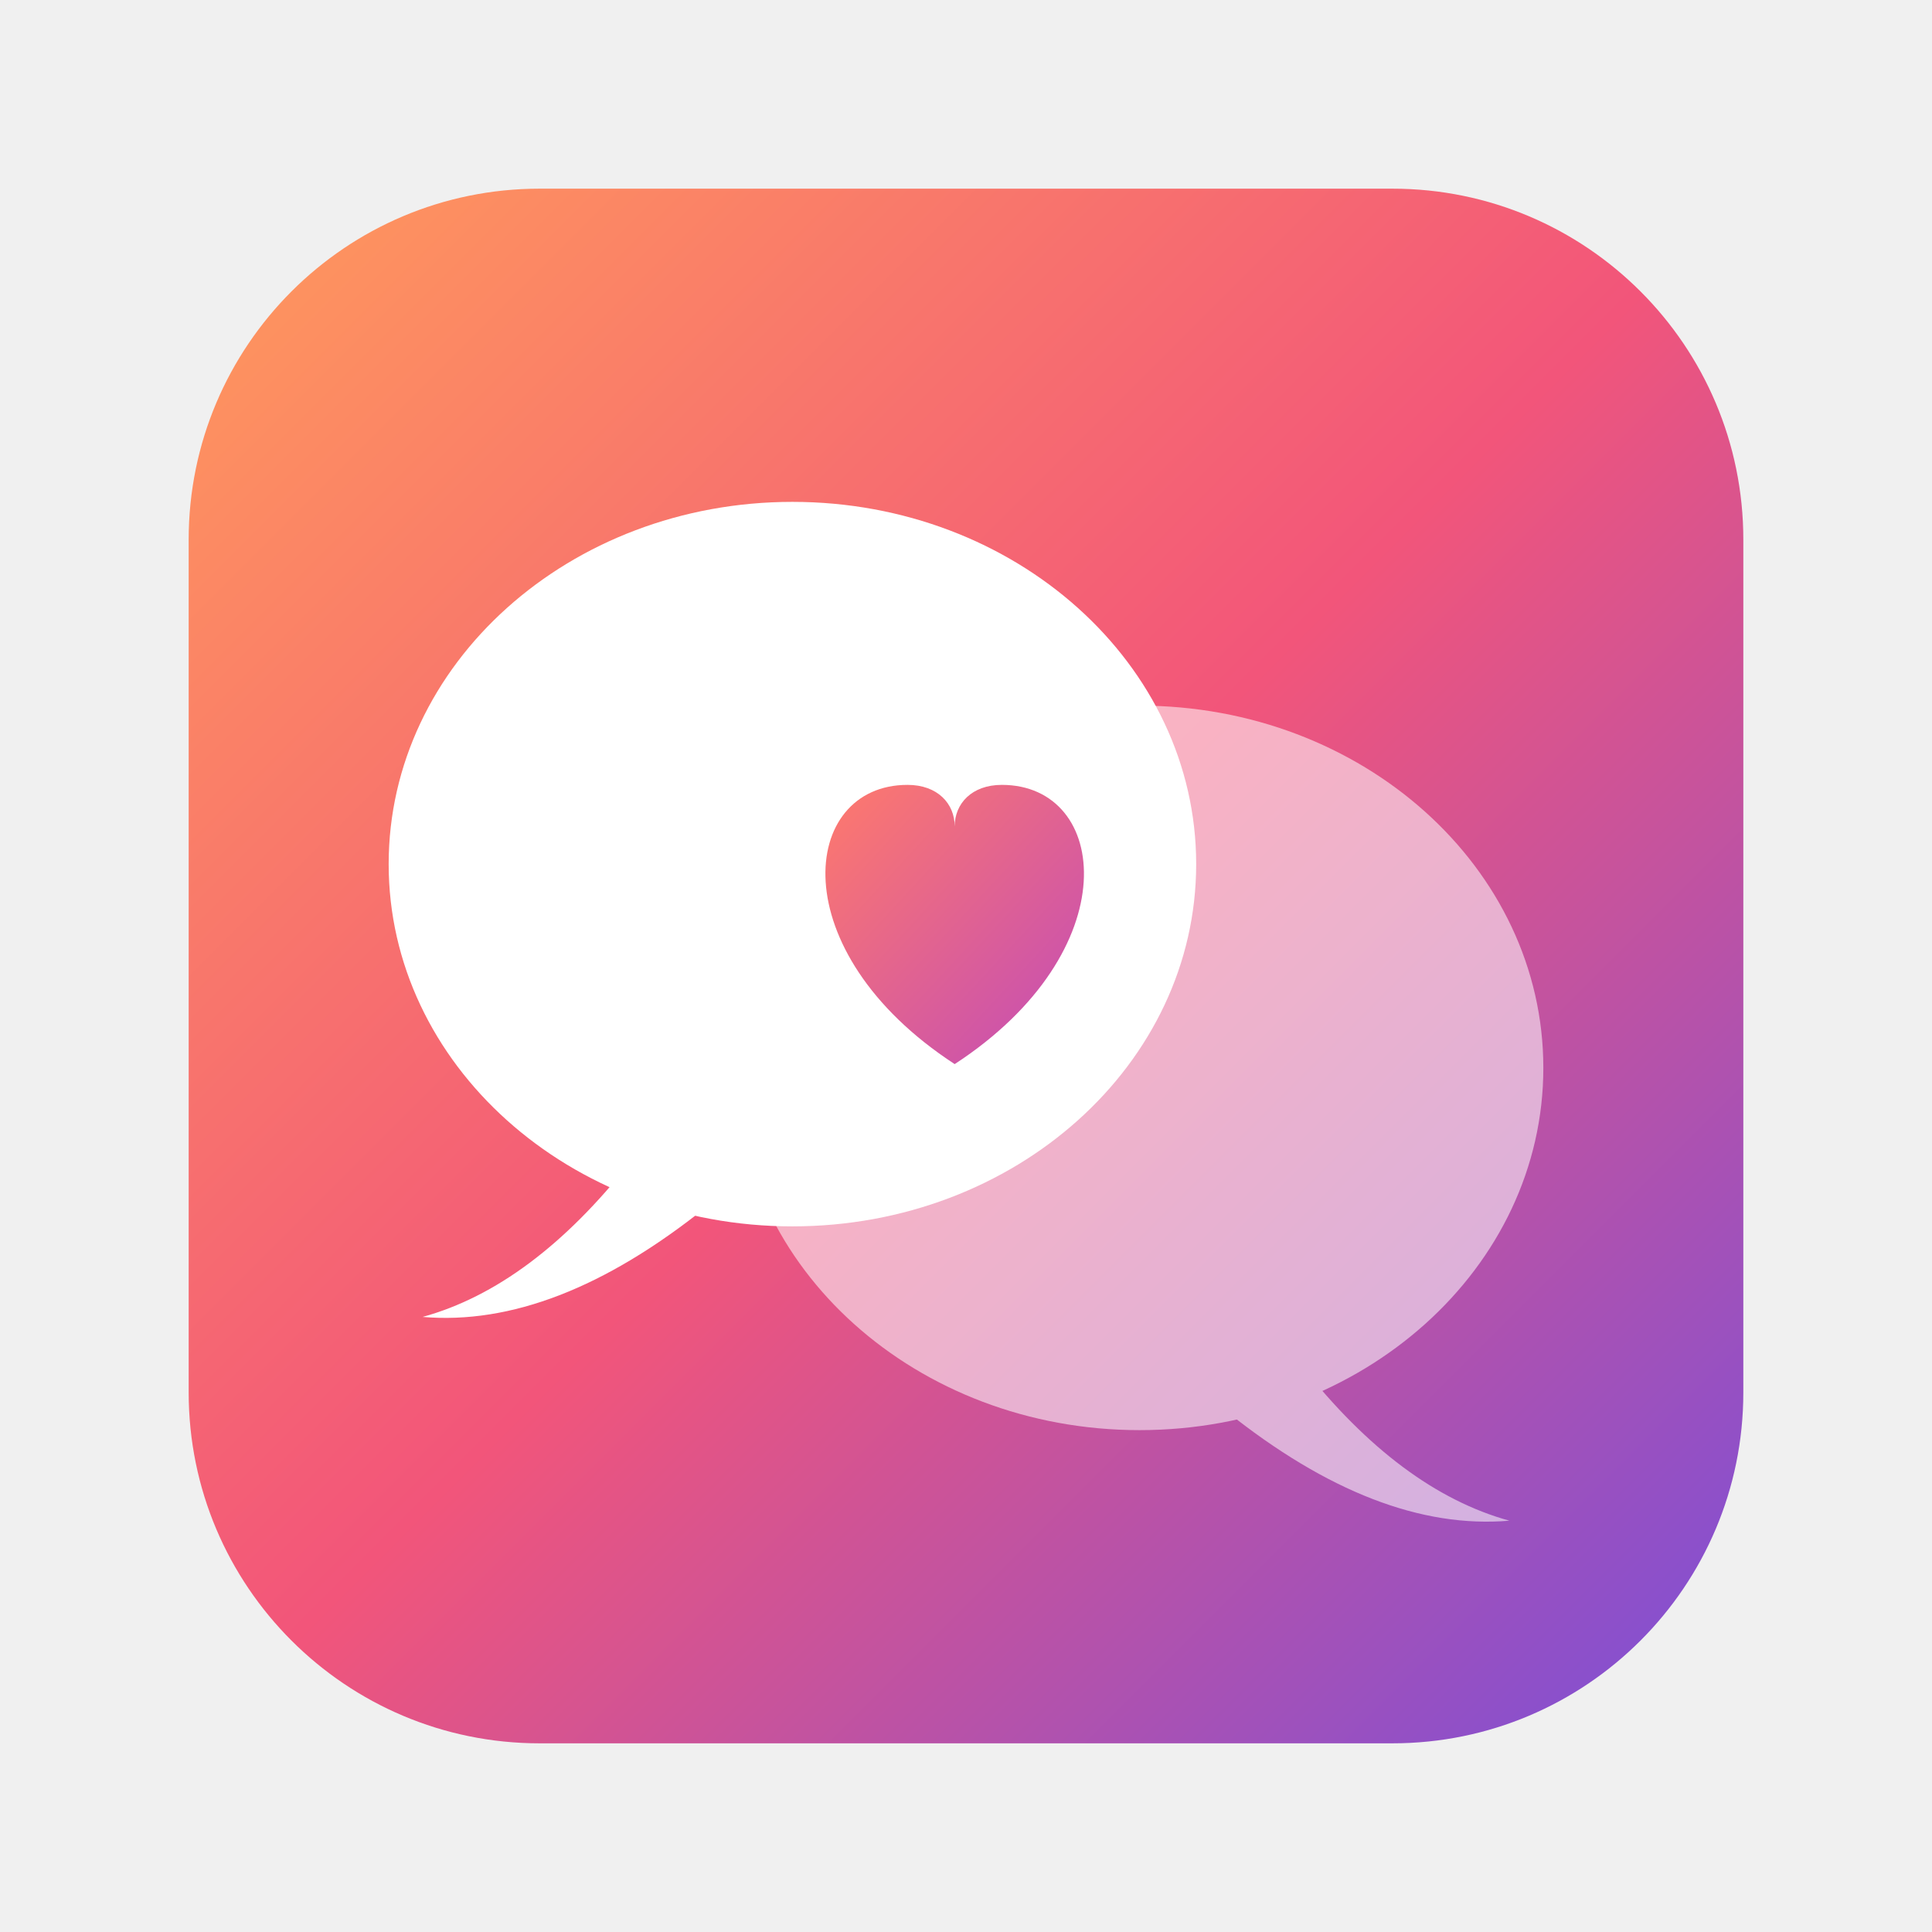
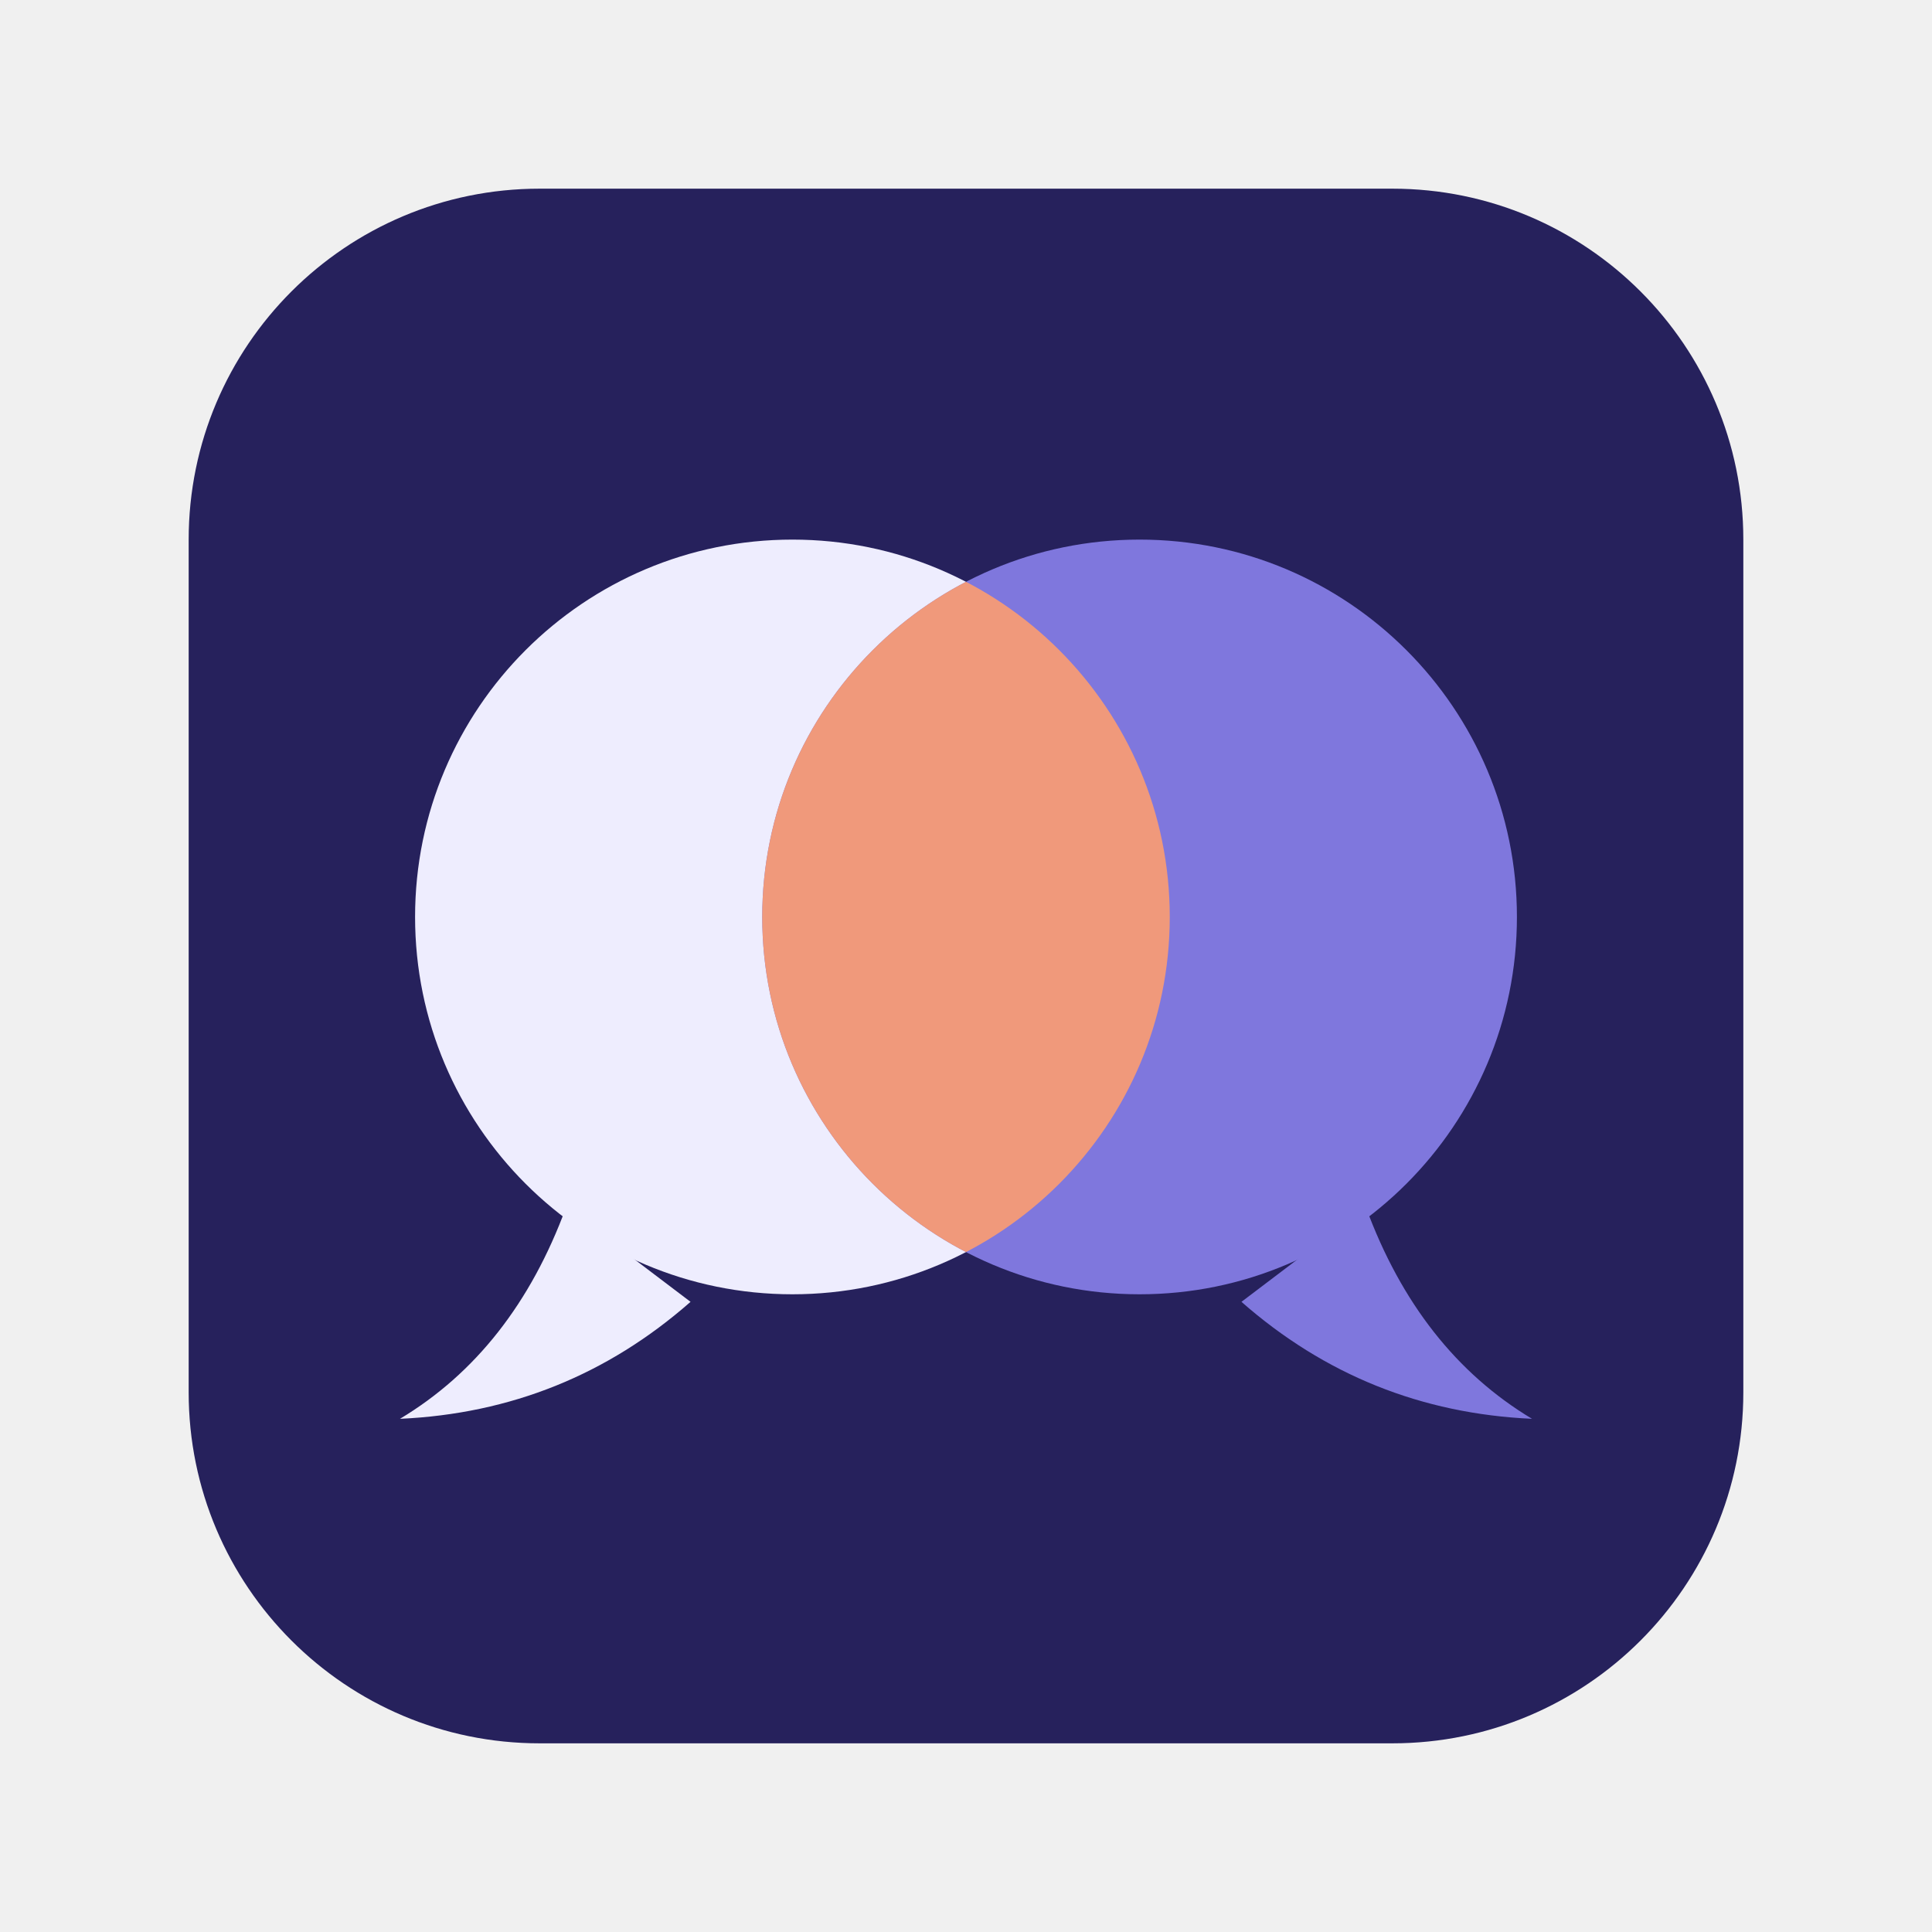
<svg xmlns="http://www.w3.org/2000/svg" viewBox="0 0 1024 1024">
  <defs>
-     <linearGradient id="bg" x1="0" y1="0" x2="1" y2="1">
-       <stop offset="0" stop-color="#FF9A5C" />
-       <stop offset=".5" stop-color="#F2557A" />
-       <stop offset="1" stop-color="#7B4FD8" />
-     </linearGradient>
-     <linearGradient id="heart" x1="0" y1="0" x2="1" y2="1">
-       <stop offset="0" stop-color="#FF7A6B" />
-       <stop offset="1" stop-color="#C24BB8" />
-     </linearGradient>
+     <clipPath id="L">
+       <circle cx="420" cy="486" r="200" />
+     </clipPath>
  </defs>
-   <rect x="100" y="100" width="824" height="824" rx="186" fill="url(#bg)" />
-   <g fill="#fff" opacity=".55">
-     <ellipse cx="604" cy="566" rx="214" ry="192" />
-     <path d="M690 724 Q742 790 800 806 Q730 812 650 748 Z" />
-   </g>
-   <g fill="#fff">
-     <ellipse cx="420" cy="458" rx="214" ry="192" />
-     <path d="M334 616 Q282 682 224 698 Q294 704 374 640 Z" />
-   </g>
-   <path fill="url(#heart)" d="M512 600 C 420 540, 430 452, 487 452 C 503 452, 512 462, 512 474 C 512 462, 521 452, 537 452 C 594 452, 604 540, 512 600 Z" transform="translate(-6 -36)" />
+   <rect x="100" y="100" width="824" height="824" rx="186" fill="#26215C" />
+   <path fill="#EEEDFE" d="M300 640 Q272 716 212 752 Q300 748 366 690 Z" />
+   <path fill="#7F77DD" d="M724 640 Q752 716 812 752 Q724 748 658 690 Z" />
+   <circle cx="420" cy="486" r="200" fill="#EEEDFE" />
+   <circle cx="604" cy="486" r="200" fill="#7F77DD" />
+   <circle cx="604" cy="486" r="200" fill="#F0997B" clip-path="url(#L)" />
</svg>
